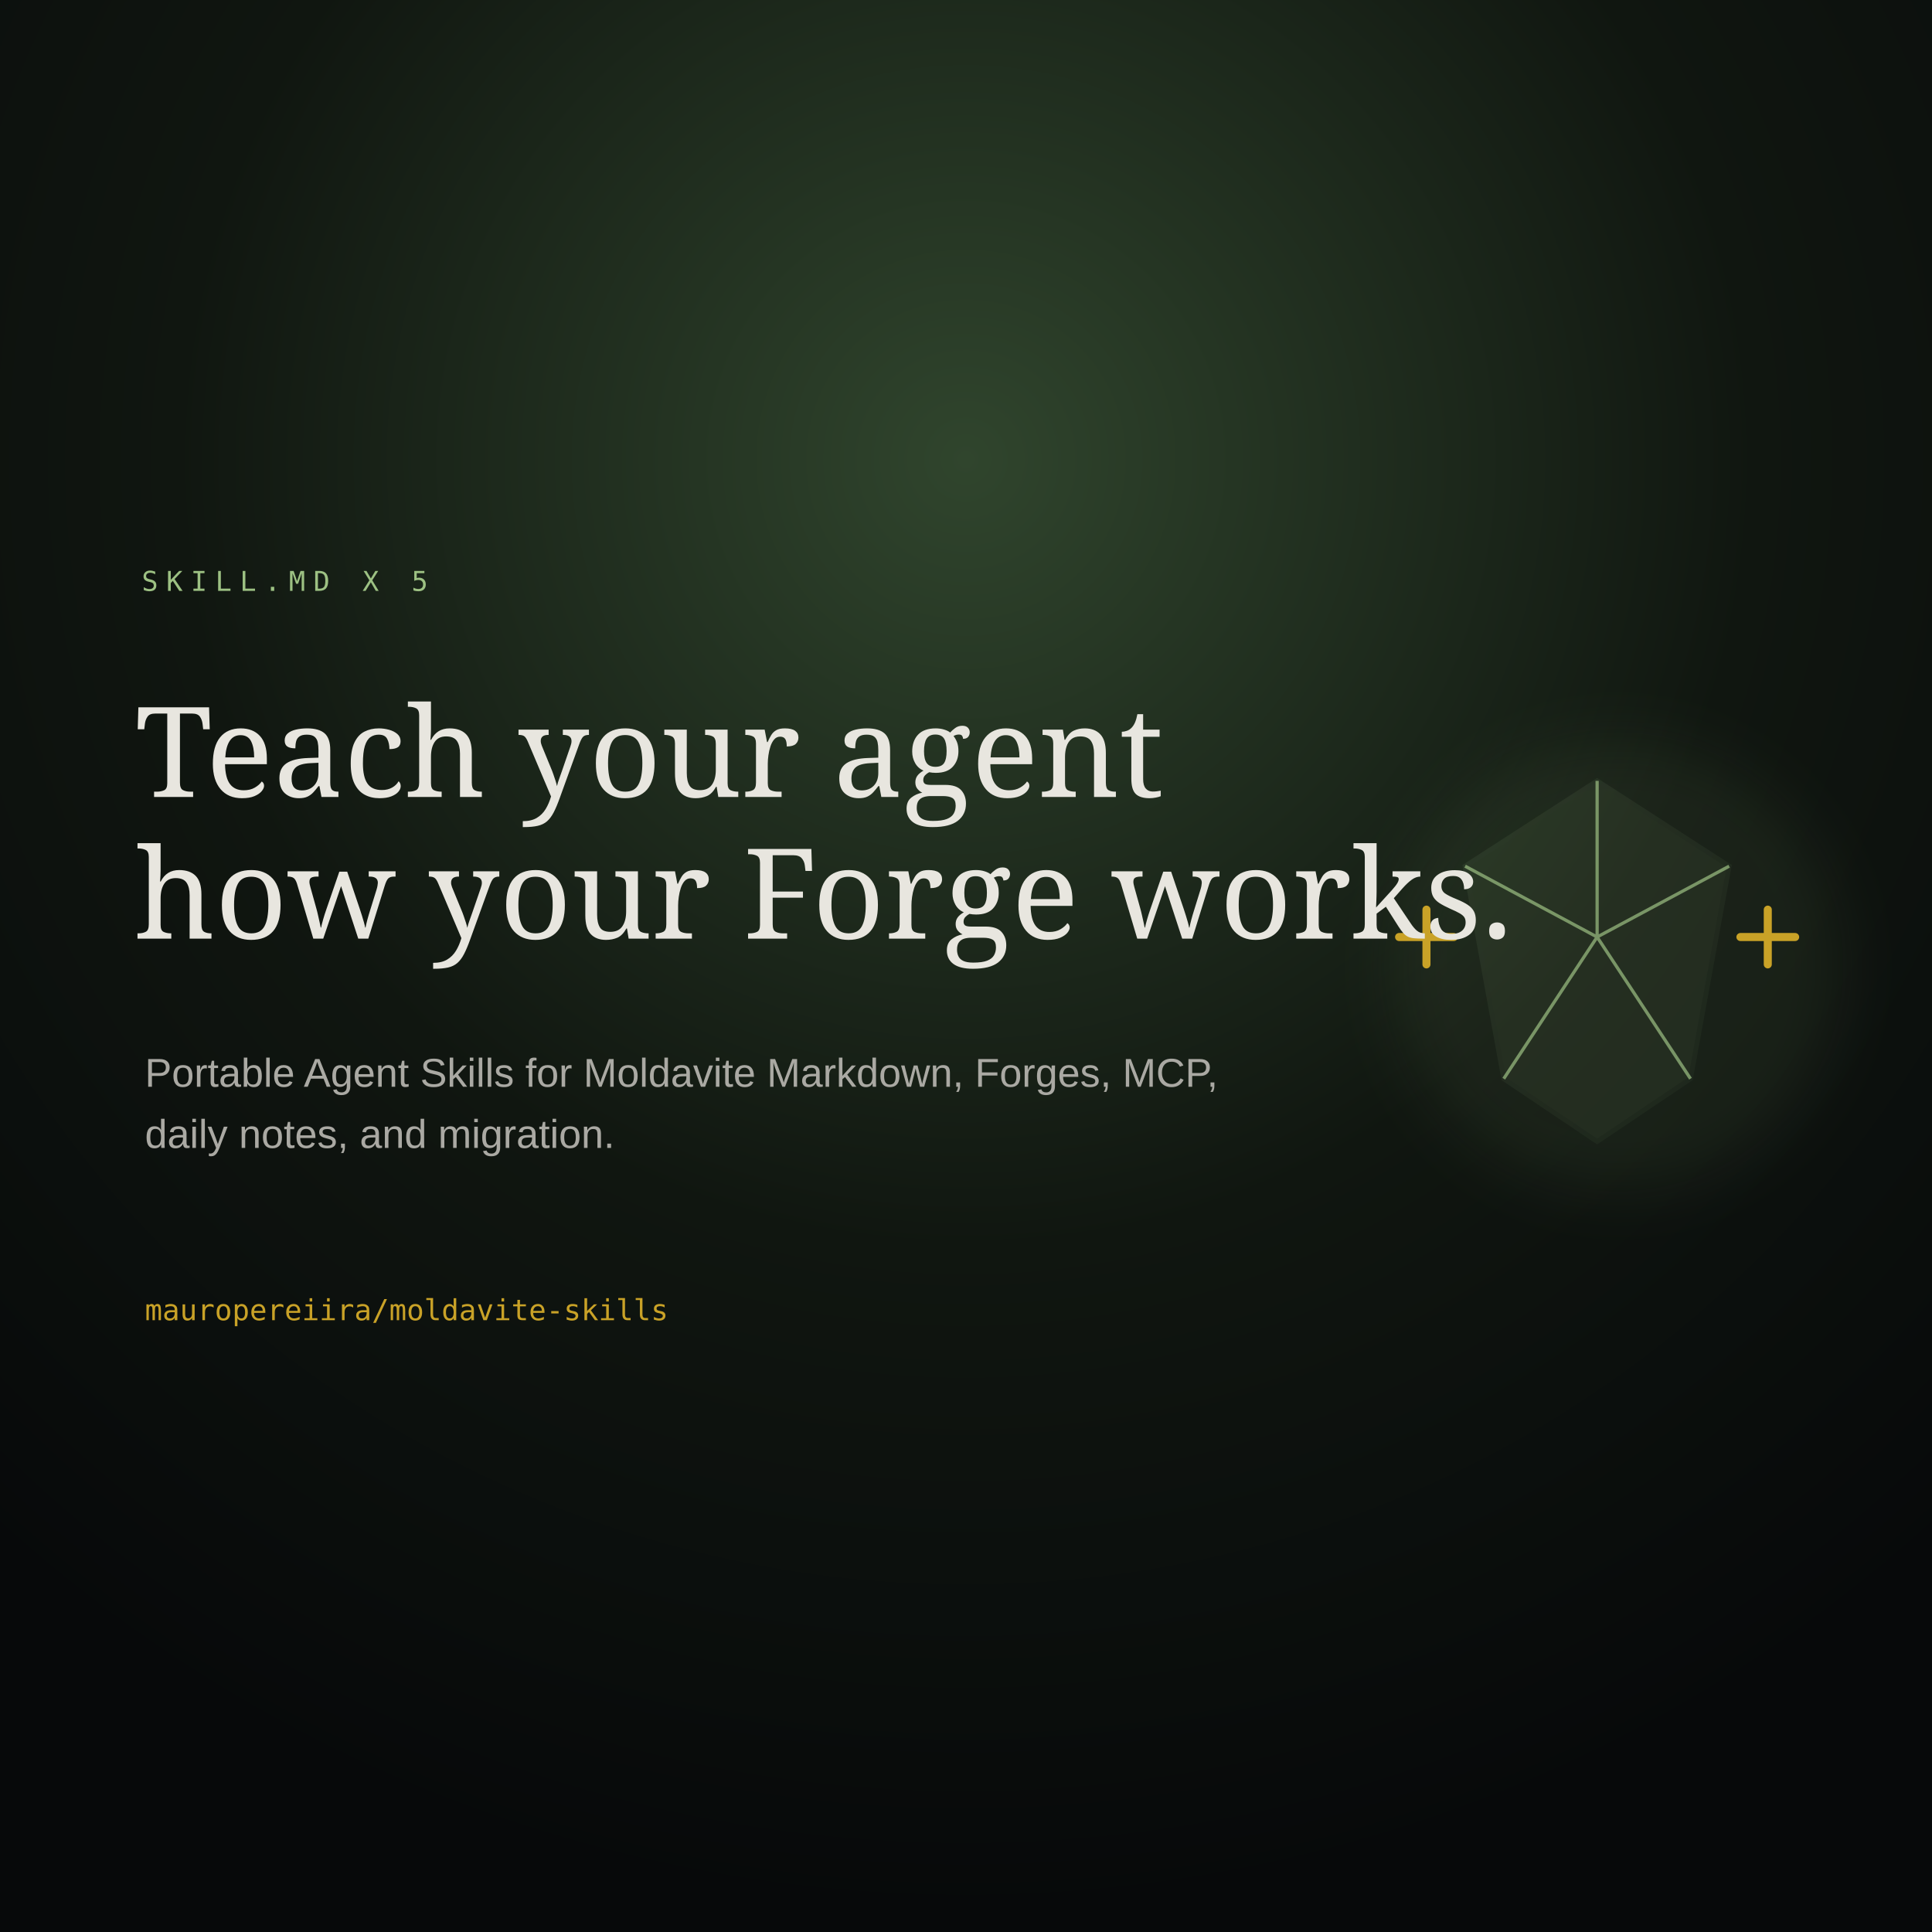
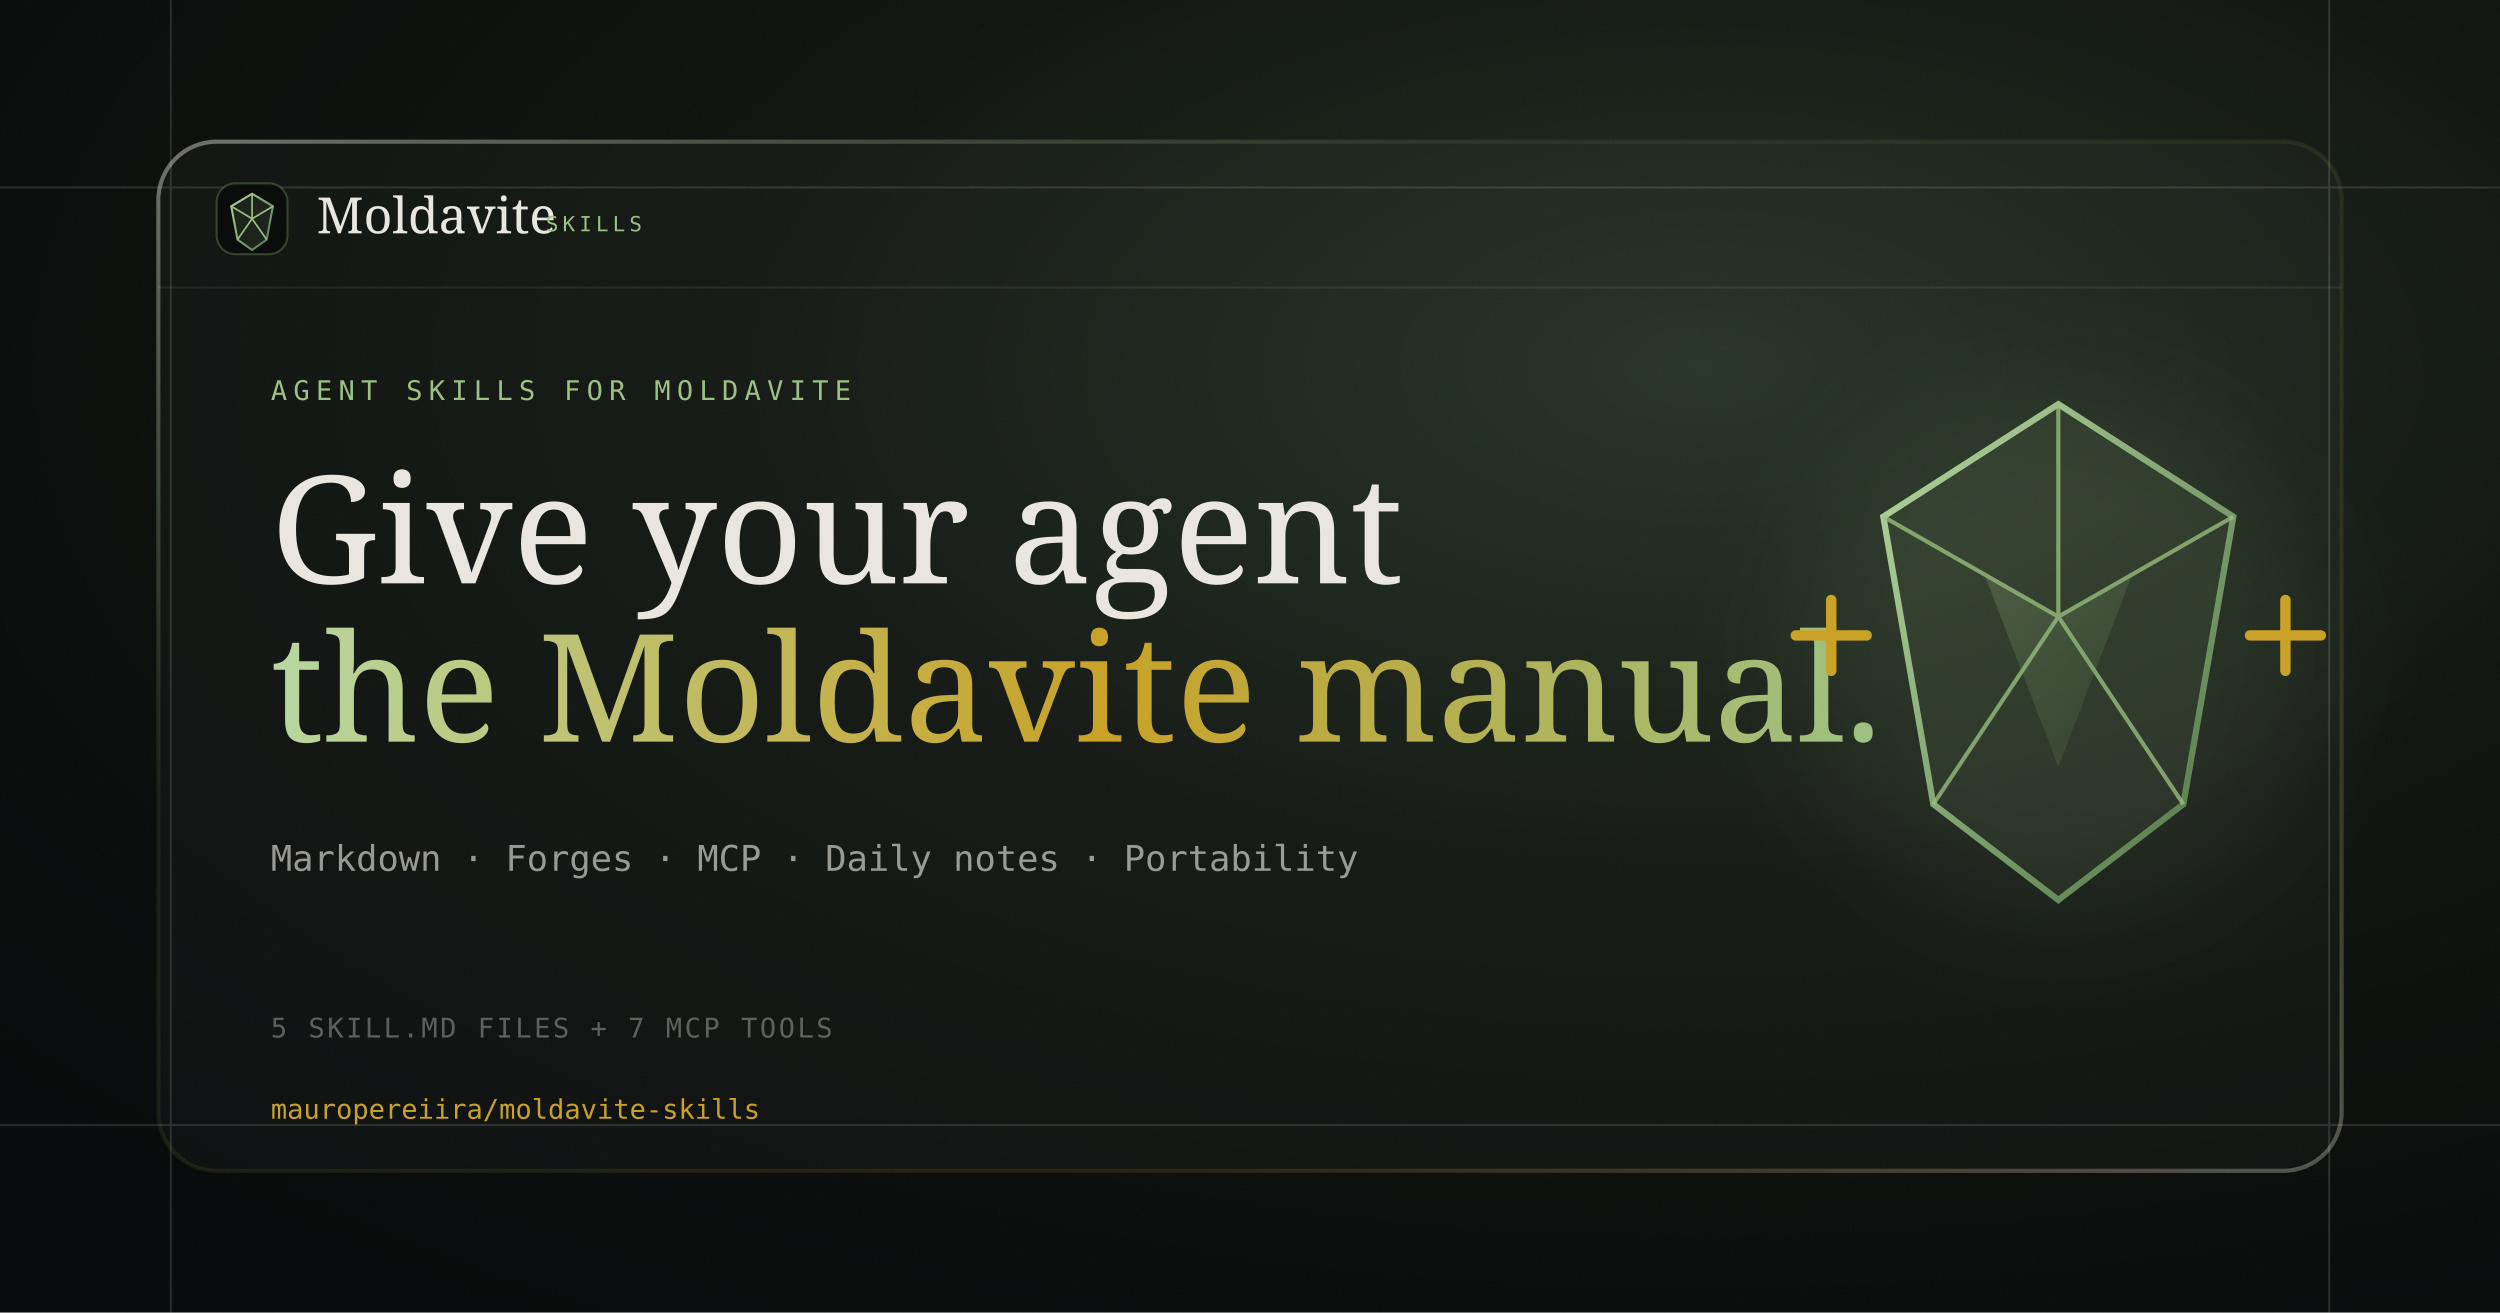
- <svg xmlns="http://www.w3.org/2000/svg" width="1200" height="1200" viewBox="0 0 1200 1200">
+ <svg xmlns="http://www.w3.org/2000/svg" width="1200" height="630" viewBox="0 0 1200 630">
  <defs>
-     <radialGradient id="glow" cx="50%" cy="24%" r="75%">
-       <stop stop-color="#30452d" />
-       <stop offset=".54" stop-color="#101610" />
+     <radialGradient id="background-glow" cx="68%" cy="28%" r="88%">
+       <stop stop-color="#263525" />
+       <stop offset=".46" stop-color="#101510" />
      <stop offset="1" stop-color="#07090a" />
    </radialGradient>
-     <linearGradient id="gem" x1="0" y1="0" x2="1" y2="1">
+     <linearGradient id="title-gradient" x1="0" y1="0" x2="1" y2="0">
+       <stop stop-color="#b7d6a0" />
+       <stop offset=".52" stop-color="#c9a227" />
+       <stop offset="1" stop-color="#9dc183" />
+     </linearGradient>
+     <linearGradient id="gem-gradient" x1="0" y1="0" x2="1" y2="1">
      <stop stop-color="#b7d6a0" />
      <stop offset="1" stop-color="#4e7346" />
    </linearGradient>
-     <filter id="shadow" x="-50%" y="-50%" width="200%" height="200%">
-       <feGaussianBlur stdDeviation="18" />
+     <linearGradient id="glass-border" x1="0" y1="0" x2="1" y2="1">
+       <stop stop-color="#e8e6df" stop-opacity=".45" />
+       <stop offset=".32" stop-color="#9dc183" stop-opacity=".08" />
+       <stop offset=".72" stop-color="#c9a227" stop-opacity=".12" />
+       <stop offset="1" stop-color="#e8e6df" stop-opacity=".32" />
+     </linearGradient>
+     <filter id="og-grain" x="-10%" y="-10%" width="120%" height="120%">
+       <feTurbulence type="fractalNoise" baseFrequency=".8" numOctaves="2" seed="23" result="noise" />
+       <feColorMatrix in="noise" type="matrix" values="1 0 0 0 0  0 1 0 0 0  0 0 1 0 0  0 0 0 .06 0" result="soft-noise" />
+       <feBlend in="SourceGraphic" in2="soft-noise" mode="soft-light" />
+     </filter>
+     <filter id="og-shadow" x="-40%" y="-40%" width="180%" height="180%">
+       <feGaussianBlur stdDeviation="28" />
    </filter>
  </defs>
-   <rect width="1200" height="1200" fill="url(#glow)" />
-   <g transform="translate(0 285)">
-     <circle cx="1005" cy="315" r="140" fill="#9dc183" opacity=".08" filter="url(#shadow)" />
-     <g transform="translate(910 200)">
-       <path d="M82 0 164 53l-24 132-58 39-58-39L0 53 82 0Z" fill="#9dc183" opacity=".08" stroke="url(#gem)" stroke-width="3" />
-       <path d="m0 53 82 44 82-44M24 185l58-88 58 88M82 0v97" fill="none" stroke="#9dc183" stroke-width="2" opacity=".7" />
-       <path d="M-24 80v34m-17-17h34M188 80v34m-17-17h34" fill="none" stroke="#c9a227" stroke-width="5" stroke-linecap="round" />
+   <rect width="1200" height="630" fill="url(#background-glow)" />
+   <g opacity=".16">
+     <path d="M82 0v630M1118 0v630" stroke="#e8e6df" />
+     <path d="M0 90h1200M0 540h1200" stroke="#e8e6df" />
+   </g>
+   <rect width="1200" height="630" fill="#07090a" opacity=".12" filter="url(#og-grain)" />
+   <g transform="translate(76 68)">
+     <rect width="1048" height="494" rx="28" fill="#ffffff" fill-opacity=".025" stroke="url(#glass-border)" stroke-width="2" />
+     <path d="M0 70h1048" stroke="#e8e6df" stroke-opacity=".08" />
+     <g transform="translate(28 20)">
+       <rect width="34" height="34" rx="9" fill="#0a0d0b" stroke="#9dc183" stroke-opacity=".28" />
+       <path d="M17 5 27 11l-3 16-7 5-7-5-3-16L17 5Z" fill="#9dc183" fill-opacity=".13" stroke="url(#gem-gradient)" />
+       <path d="m7 11 10 6 10-6M10 27l7-10 7 10M17 5v12" fill="none" stroke="#9dc183" stroke-width=".8" />
+       <text x="48" y="24" fill="#e8e6df" font-family="Georgia, serif" font-size="24">Moldavite</text>
+       <text x="158" y="23" fill="#9dc183" font-family="monospace" font-size="10" letter-spacing="2">SKILLS</text>
    </g>
-     <text x="88" y="82" fill="#9dc183" font-family="monospace" font-size="17" letter-spacing="5">SKILL.MD X 5</text>
-     <text x="84" y="210" fill="#e8e6df" font-family="Georgia, serif" font-size="78">Teach your agent</text>
-     <text x="84" y="298" fill="#e8e6df" font-family="Georgia, serif" font-size="78">how your Forge works.</text>
-     <text x="90" y="390" fill="#aaa9a3" font-family="Arial, sans-serif" font-size="25">Portable Agent Skills for Moldavite Markdown, Forges, MCP,</text>
-     <text x="90" y="428" fill="#aaa9a3" font-family="Arial, sans-serif" font-size="25">daily notes, and migration.</text>
-     <text x="90" y="535" fill="#c9a227" font-family="monospace" font-size="18">mauropereiira/moldavite-skills</text>
+     <g transform="translate(54 124)">
+       <text fill="#9dc183" font-family="monospace" font-size="13" letter-spacing="3">AGENT SKILLS FOR MOLDAVITE</text>
+       <text y="88" fill="#e8e6df" font-family="Georgia, serif" font-size="72">Give your agent</text>
+       <text y="164" fill="url(#title-gradient)" font-family="Georgia, serif" font-size="72">the Moldavite manual.</text>
+       <text y="226" fill="#e8e6df" fill-opacity=".63" font-family="monospace" font-size="17">Markdown · Forges · MCP · Daily notes · Portability</text>
+       <text y="306" fill="#e8e6df" fill-opacity=".36" font-family="monospace" font-size="13" letter-spacing="1.2">5 SKILL.MD FILES   +   7 MCP TOOLS</text>
+       <text y="345" fill="#c9a227" font-family="monospace" font-size="13">mauropereiira/moldavite-skills</text>
+     </g>
+     <g transform="translate(828 126)">
+       <circle cx="84" cy="120" r="126" fill="#9dc183" fill-opacity=".1" filter="url(#og-shadow)" />
+       <path d="M84 0 168 54l-24 138-60 46-60-46L0 54 84 0Z" fill="#9dc183" fill-opacity=".07" stroke="url(#gem-gradient)" stroke-width="3" />
+       <path d="m0 54 84 48 84-48M24 192l60-90 60 90M84 0v102" fill="none" stroke="#9dc183" stroke-width="2" stroke-opacity=".76" />
+       <path d="M-25 94v34m-17-17h34M193 94v34m-17-17h34" fill="none" stroke="#c9a227" stroke-width="5" stroke-linecap="round" />
+       <path d="m49 83 35 19 35-19-35 91-35-91Z" fill="url(#gem-gradient)" fill-opacity=".18" />
+     </g>
  </g>
</svg>
